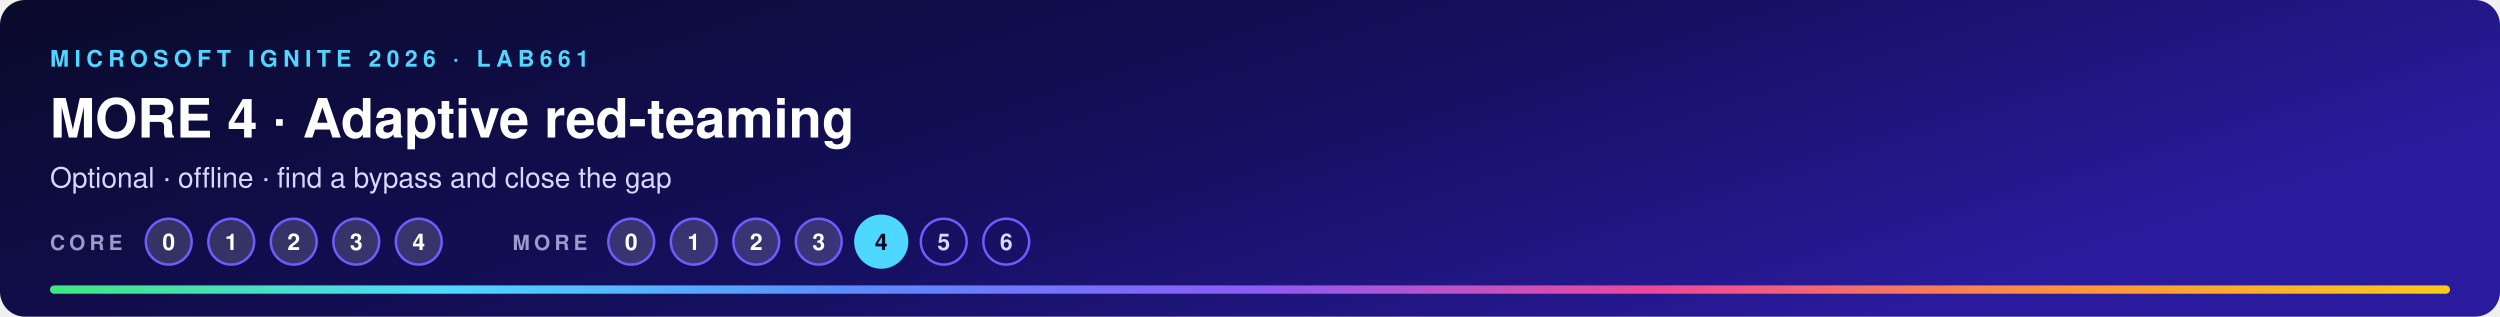
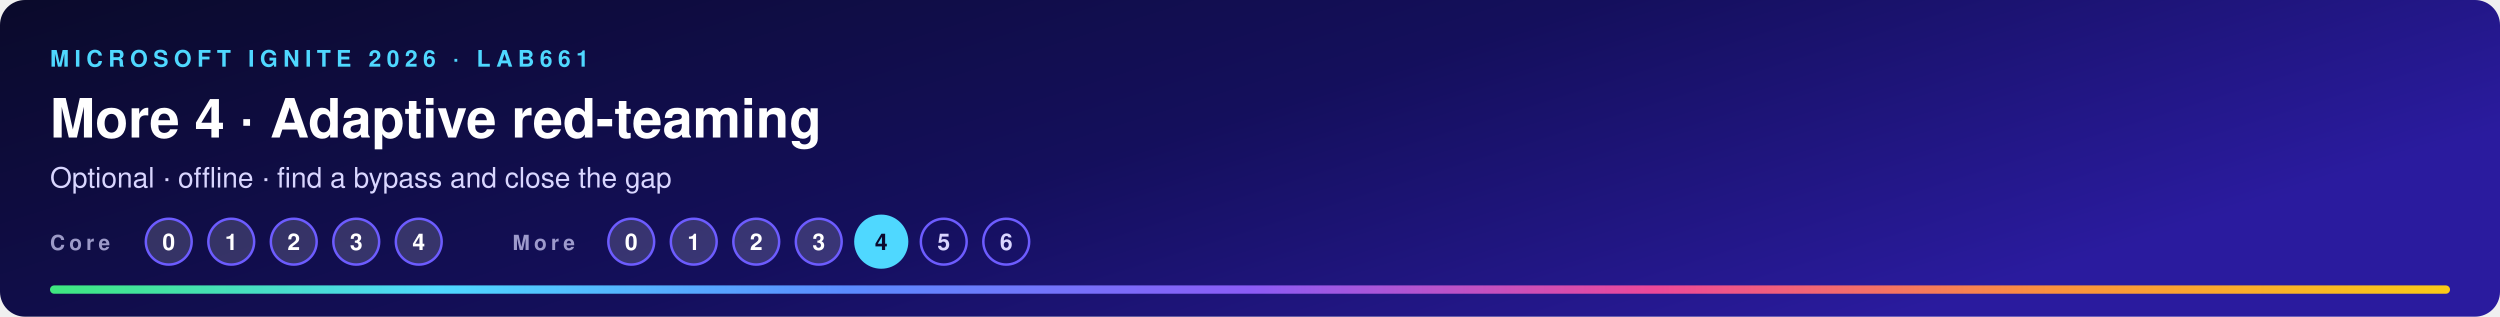
- <svg xmlns="http://www.w3.org/2000/svg" width="1200" height="152" viewBox="0 0 1200 152" role="img" aria-label="MORE 4 · Adaptive red-teaming">
+ <svg xmlns="http://www.w3.org/2000/svg" width="1200" height="152" viewBox="0 0 1200 152" role="img" aria-label="More 4 · Adaptive red-teaming">
  <defs>
    <linearGradient id="bg" x1="0" y1="0" x2="1" y2="0.4">
      <stop offset="0" stop-color="#0a0a2a" />
      <stop offset="0.55" stop-color="#140f5c" />
      <stop offset="1" stop-color="#2a1b9e" />
    </linearGradient>
    <linearGradient id="bar" x1="0" y1="0" x2="1" y2="0">
      <stop offset="0.000" stop-color="#3ee87a" />
      <stop offset="0.167" stop-color="#4fd8ff" />
      <stop offset="0.333" stop-color="#5b8cff" />
      <stop offset="0.500" stop-color="#8b5cf6" />
      <stop offset="0.667" stop-color="#ec4899" />
      <stop offset="0.833" stop-color="#fb923c" />
      <stop offset="1.000" stop-color="#facc15" />
    </linearGradient>
  </defs>
  <rect width="1200" height="152" rx="12" fill="url(#bg)" />
  <text x="24" y="32" font-family="Segoe UI, Helvetica Neue, Helvetica, Arial, sans-serif" font-size="11" font-weight="700" letter-spacing="2.6" fill="#4fd8ff">MICROSOFT IGNITE 2026  ·  LAB661</text>
-   <text x="24" y="66" font-family="Segoe UI, Helvetica Neue, Helvetica, Arial, sans-serif" font-size="26" font-weight="700" fill="#ffffff">MORE 4 · Adaptive red-teaming</text>
+   <text x="24" y="66" font-family="Segoe UI, Helvetica Neue, Helvetica, Arial, sans-serif" font-size="26" font-weight="700" fill="#ffffff">More 4 · Adaptive red-teaming</text>
  <text x="24" y="90" font-family="Segoe UI, Helvetica Neue, Helvetica, Arial, sans-serif" font-size="13.5" fill="#d9d6ff">Optional · offline · find a bypass and close the gap</text>
-   <text x="24" y="120" font-family="Segoe UI, Helvetica Neue, Helvetica, Arial, sans-serif" font-size="10" font-weight="700" letter-spacing="2" fill="#d9d6ff" fill-opacity="0.7">CORE</text>
+   <text x="24" y="120" font-family="Segoe UI, Helvetica Neue, Helvetica, Arial, sans-serif" font-size="10" font-weight="700" letter-spacing="2" fill="#d9d6ff" fill-opacity="0.7">Core</text>
  <circle cx="81" cy="116" r="11" fill="#ffffff" fill-opacity="0.16" stroke="#6d5cff" stroke-width="1.2" />
  <text x="81" y="120" text-anchor="middle" font-family="Segoe UI, Helvetica Neue, Helvetica, Arial, sans-serif" font-size="11" font-weight="700" fill="#ffffff">0</text>
  <circle cx="111" cy="116" r="11" fill="#ffffff" fill-opacity="0.16" stroke="#6d5cff" stroke-width="1.2" />
  <text x="111" y="120" text-anchor="middle" font-family="Segoe UI, Helvetica Neue, Helvetica, Arial, sans-serif" font-size="11" font-weight="700" fill="#ffffff">1</text>
  <circle cx="141" cy="116" r="11" fill="#ffffff" fill-opacity="0.16" stroke="#6d5cff" stroke-width="1.2" />
  <text x="141" y="120" text-anchor="middle" font-family="Segoe UI, Helvetica Neue, Helvetica, Arial, sans-serif" font-size="11" font-weight="700" fill="#ffffff">2</text>
  <circle cx="171" cy="116" r="11" fill="#ffffff" fill-opacity="0.16" stroke="#6d5cff" stroke-width="1.2" />
  <text x="171" y="120" text-anchor="middle" font-family="Segoe UI, Helvetica Neue, Helvetica, Arial, sans-serif" font-size="11" font-weight="700" fill="#ffffff">3</text>
  <circle cx="201" cy="116" r="11" fill="#ffffff" fill-opacity="0.16" stroke="#6d5cff" stroke-width="1.2" />
  <text x="201" y="120" text-anchor="middle" font-family="Segoe UI, Helvetica Neue, Helvetica, Arial, sans-serif" font-size="11" font-weight="700" fill="#ffffff">4</text>
-   <text x="246" y="120" font-family="Segoe UI, Helvetica Neue, Helvetica, Arial, sans-serif" font-size="10" font-weight="700" letter-spacing="2" fill="#d9d6ff" fill-opacity="0.7">MORE</text>
+   <text x="246" y="120" font-family="Segoe UI, Helvetica Neue, Helvetica, Arial, sans-serif" font-size="10" font-weight="700" letter-spacing="2" fill="#d9d6ff" fill-opacity="0.7">More</text>
  <circle cx="303" cy="116" r="11" fill="#ffffff" fill-opacity="0.16" stroke="#6d5cff" stroke-width="1.2" />
  <text x="303" y="120" text-anchor="middle" font-family="Segoe UI, Helvetica Neue, Helvetica, Arial, sans-serif" font-size="11" font-weight="700" fill="#ffffff">0</text>
  <circle cx="333" cy="116" r="11" fill="#ffffff" fill-opacity="0.16" stroke="#6d5cff" stroke-width="1.2" />
  <text x="333" y="120" text-anchor="middle" font-family="Segoe UI, Helvetica Neue, Helvetica, Arial, sans-serif" font-size="11" font-weight="700" fill="#ffffff">1</text>
  <circle cx="363" cy="116" r="11" fill="#ffffff" fill-opacity="0.16" stroke="#6d5cff" stroke-width="1.2" />
  <text x="363" y="120" text-anchor="middle" font-family="Segoe UI, Helvetica Neue, Helvetica, Arial, sans-serif" font-size="11" font-weight="700" fill="#ffffff">2</text>
  <circle cx="393" cy="116" r="11" fill="#ffffff" fill-opacity="0.16" stroke="#6d5cff" stroke-width="1.2" />
  <text x="393" y="120" text-anchor="middle" font-family="Segoe UI, Helvetica Neue, Helvetica, Arial, sans-serif" font-size="11" font-weight="700" fill="#ffffff">3</text>
  <circle cx="423" cy="116" r="13" fill="#4fd8ff" />
  <text x="423" y="120" text-anchor="middle" font-family="Segoe UI, Helvetica Neue, Helvetica, Arial, sans-serif" font-size="11" font-weight="800" fill="#0b0a2e">4</text>
  <circle cx="453" cy="116" r="11" fill="none" stroke="#6d5cff" stroke-width="1.2" />
  <text x="453" y="120" text-anchor="middle" font-family="Segoe UI, Helvetica Neue, Helvetica, Arial, sans-serif" font-size="11" font-weight="600" fill="#d9d6ff">5</text>
  <circle cx="483" cy="116" r="11" fill="none" stroke="#6d5cff" stroke-width="1.2" />
  <text x="483" y="120" text-anchor="middle" font-family="Segoe UI, Helvetica Neue, Helvetica, Arial, sans-serif" font-size="11" font-weight="600" fill="#d9d6ff">6</text>
  <rect x="24" y="137" width="1152" height="4" rx="2" fill="url(#bar)" />
</svg>
